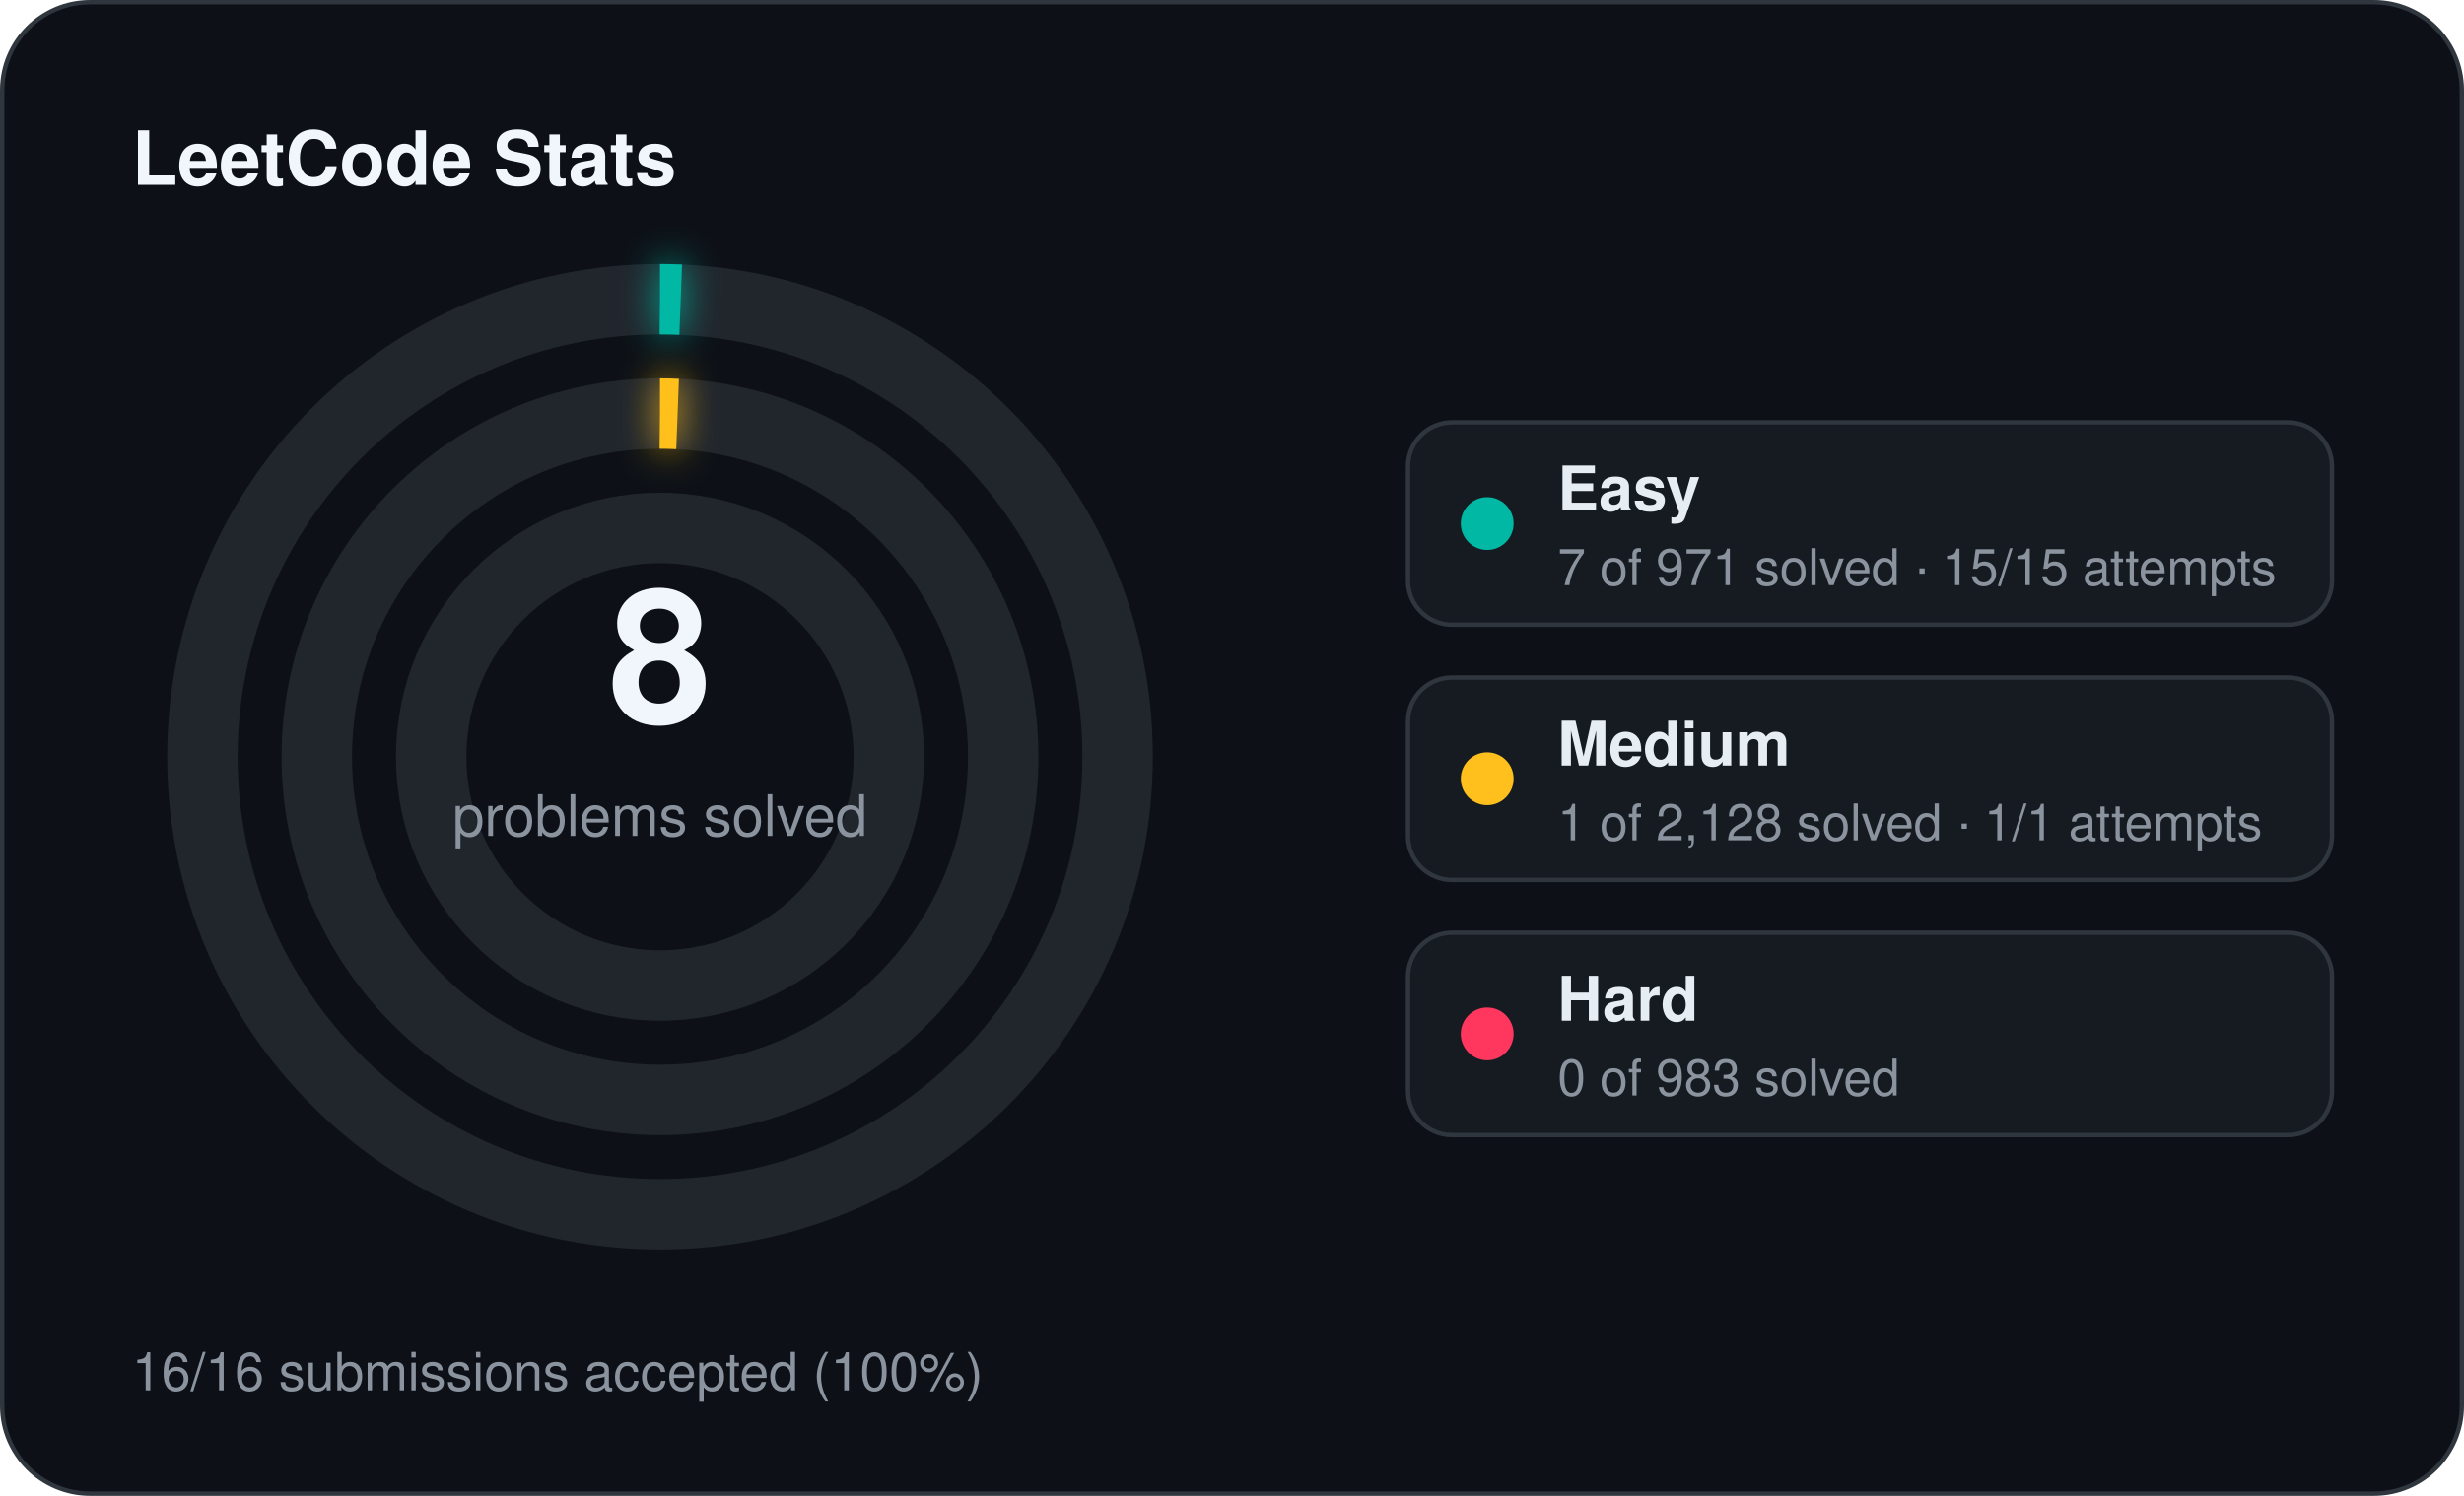
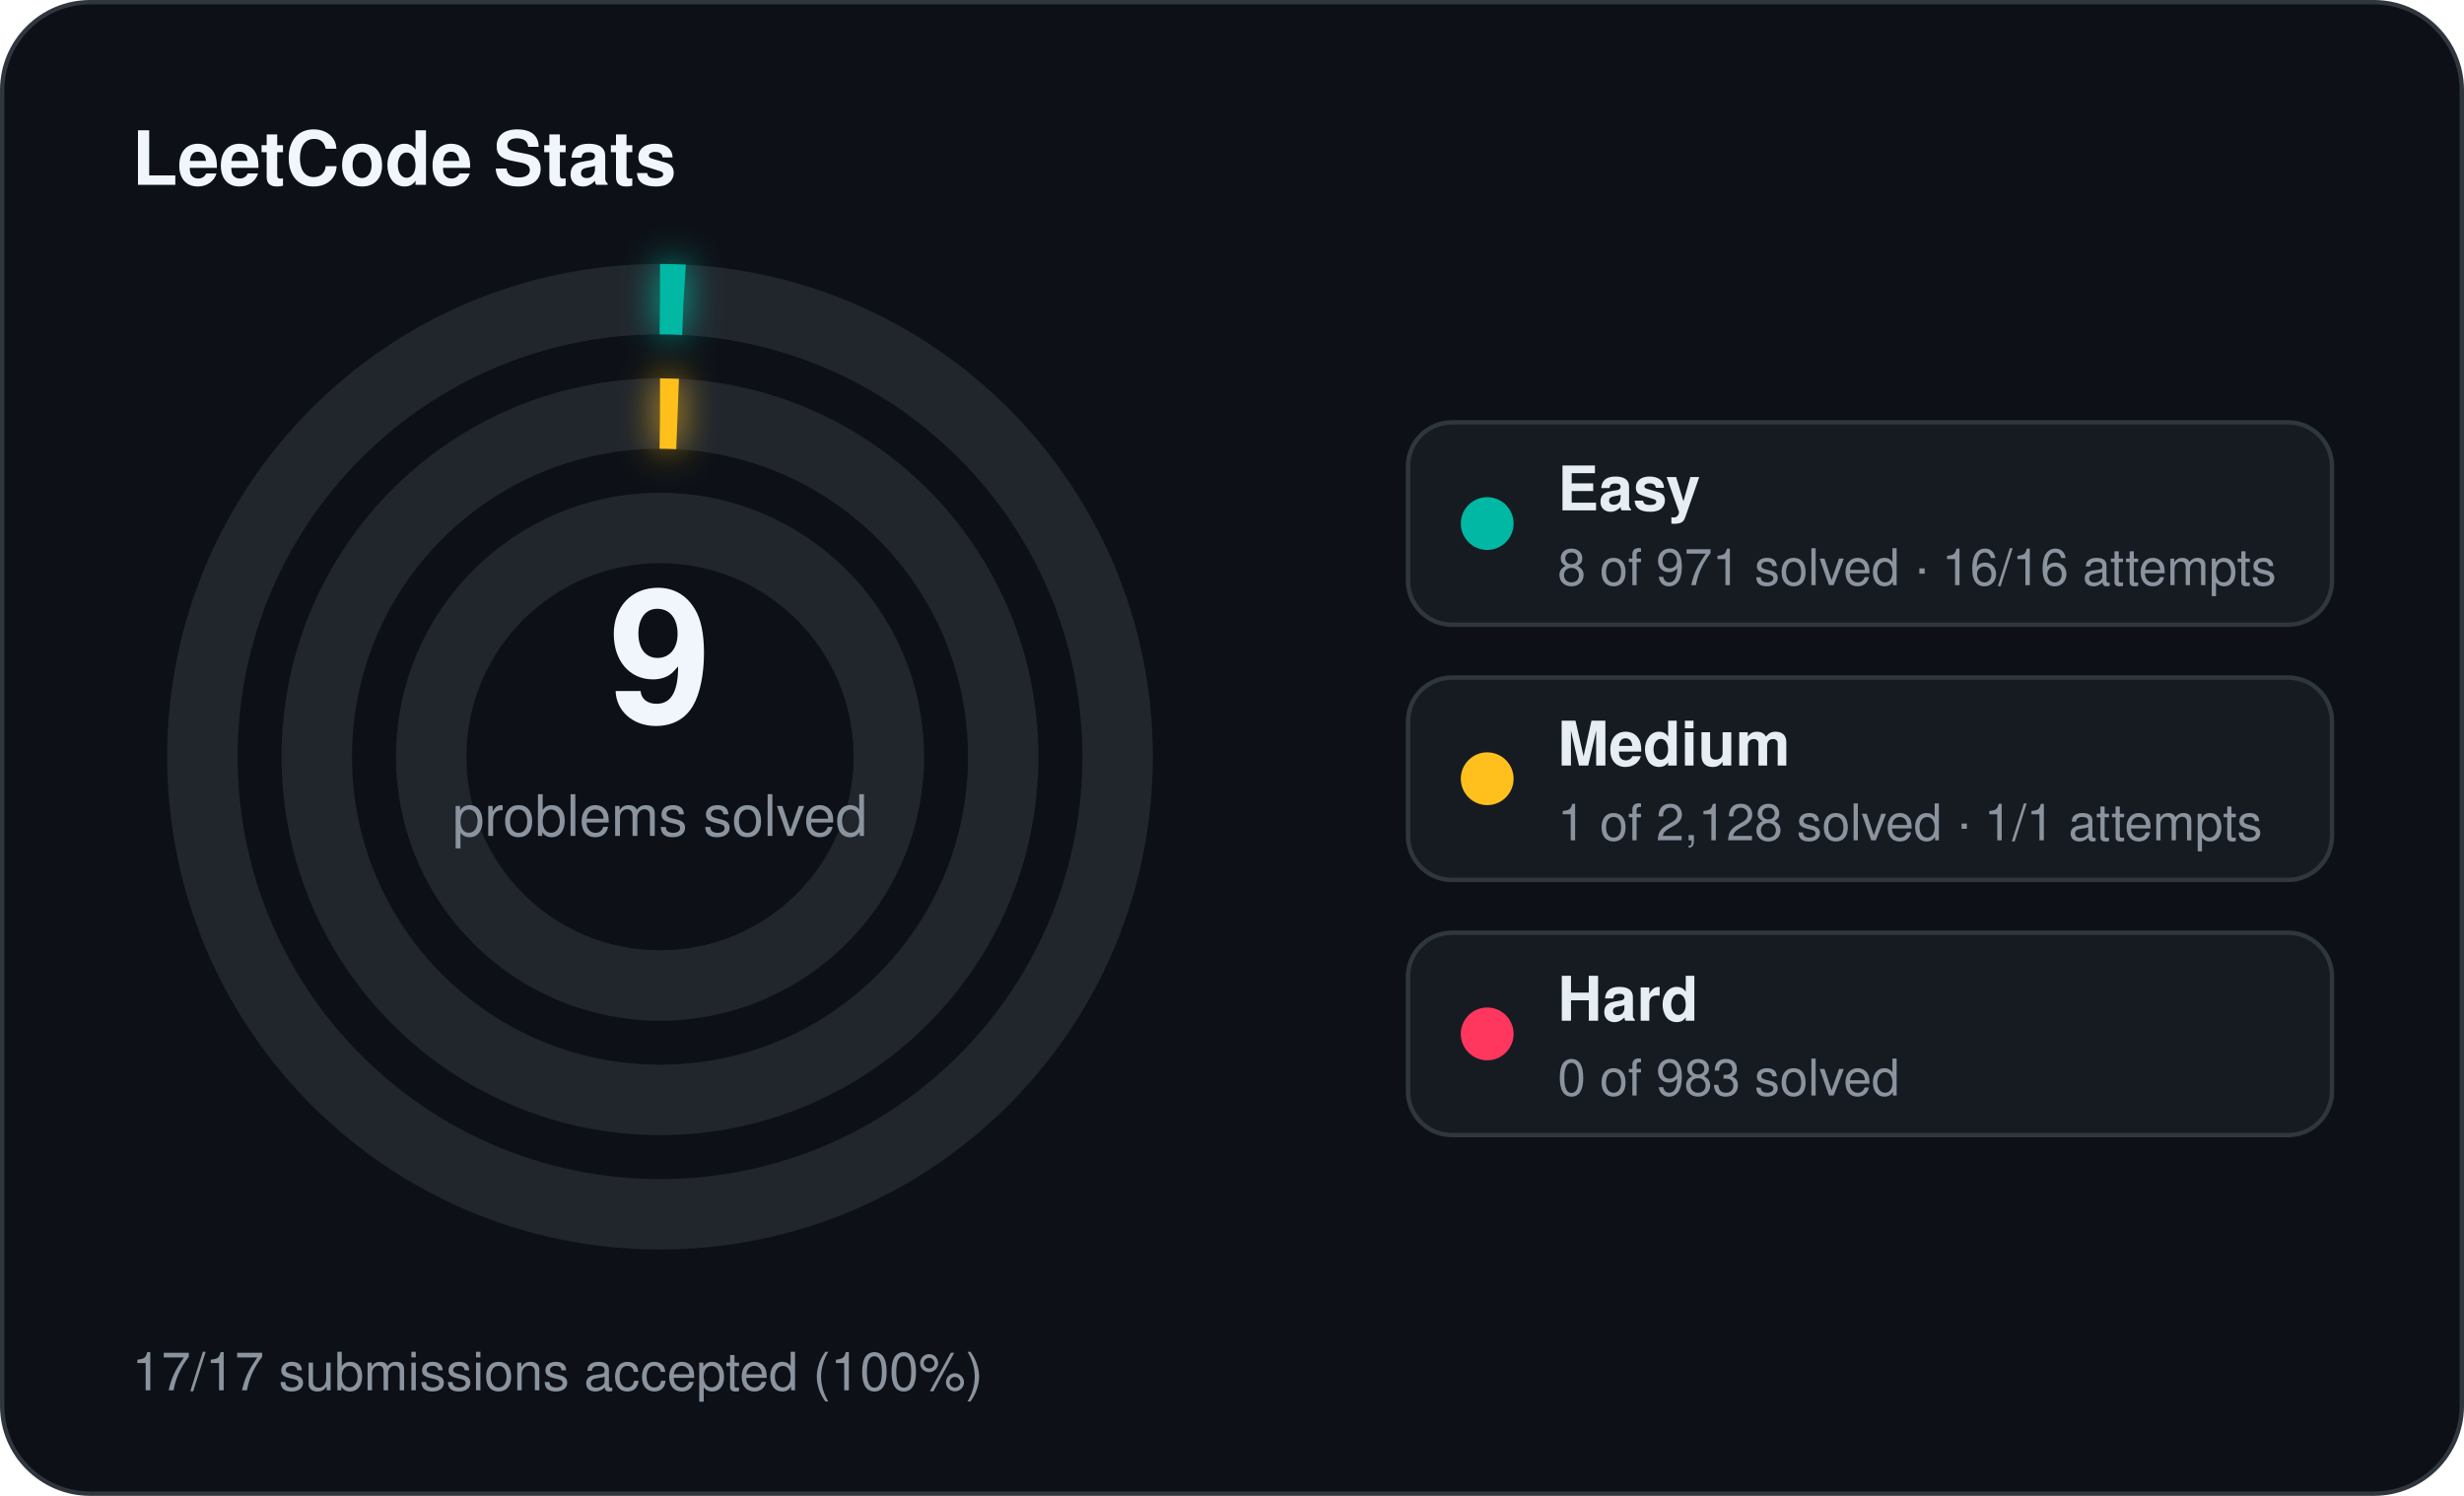
<svg xmlns="http://www.w3.org/2000/svg" width="560" height="340" viewBox="0 0 560 340">
  <defs>
    <filter id="stats-glow" x="-60%" y="-60%" width="220%" height="220%">
      <feGaussianBlur stdDeviation="4" result="blur" />
      <feMerge>
        <feMergeNode in="blur" />
        <feMergeNode in="SourceGraphic" />
      </feMerge>
    </filter>
  </defs>
  <rect x="0.5" y="0.5" width="559" height="339" rx="20" fill="#0d1117" stroke="#30363d" stroke-width="1" />
  <text x="30" y="42" fill="#f0f6fc" font-family="Segoe UI, Helvetica, Arial, sans-serif" font-size="17" font-weight="700">LeetCode Stats</text>
  <circle cx="150" cy="172" r="104" fill="none" stroke="#21262d" stroke-width="16" />
-   <circle cx="150" cy="172" r="104" fill="none" stroke="#00b8a3" stroke-width="16" stroke-linecap="butt" stroke-dasharray="4.71 653.45" transform="rotate(-90 150 172)" filter="url(#stats-glow)" />
+   <circle cx="150" cy="172" r="104" fill="none" stroke="#00b8a3" stroke-width="16" stroke-linecap="butt" stroke-dasharray="5.38 653.45" transform="rotate(-90 150 172)" filter="url(#stats-glow)" />
  <circle cx="150" cy="172" r="78" fill="none" stroke="#21262d" stroke-width="16" />
  <circle cx="150" cy="172" r="78" fill="none" stroke="#ffc01e" stroke-width="16" stroke-linecap="butt" stroke-dasharray="4.00 490.09" transform="rotate(-90 150 172)" filter="url(#stats-glow)" />
  <circle cx="150" cy="172" r="52" fill="none" stroke="#21262d" stroke-width="16" />
-   <text x="150" y="164" text-anchor="middle" fill="#f0f6fc" font-family="Segoe UI, Helvetica, Arial, sans-serif" font-size="42" font-weight="700">8</text>
+   <text x="150" y="164" text-anchor="middle" fill="#f0f6fc" font-family="Segoe UI, Helvetica, Arial, sans-serif" font-size="42" font-weight="700">9</text>
  <text x="150" y="190" text-anchor="middle" fill="#8b949e" font-family="Segoe UI, Helvetica, Arial, sans-serif" font-size="13">problems solved</text>
  <rect x="320" y="96" width="210" height="46" rx="10" fill="#161b22" stroke="#30363d" stroke-width="1" />
  <circle cx="338" cy="119" r="6" fill="#00b8a3" />
  <text x="354" y="116" fill="#e6edf3" font-family="Segoe UI, Helvetica, Arial, sans-serif" font-size="14" font-weight="600">Easy</text>
-   <text x="354" y="133" fill="#8b949e" font-family="Segoe UI, Helvetica, Arial, sans-serif" font-size="11.5">7 of 971 solved · 15/15 attempts</text>
+   <text x="354" y="133" fill="#8b949e" font-family="Segoe UI, Helvetica, Arial, sans-serif" font-size="11.5">8 of 971 solved · 16/16 attempts</text>
  <rect x="320" y="154" width="210" height="46" rx="10" fill="#161b22" stroke="#30363d" stroke-width="1" />
  <circle cx="338" cy="177" r="6" fill="#ffc01e" />
  <text x="354" y="174" fill="#e6edf3" font-family="Segoe UI, Helvetica, Arial, sans-serif" font-size="14" font-weight="600">Medium</text>
  <text x="354" y="191" fill="#8b949e" font-family="Segoe UI, Helvetica, Arial, sans-serif" font-size="11.5">1 of 2,128 solved · 1/1 attempts</text>
  <rect x="320" y="212" width="210" height="46" rx="10" fill="#161b22" stroke="#30363d" stroke-width="1" />
  <circle cx="338" cy="235" r="6" fill="#ff375f" />
  <text x="354" y="232" fill="#e6edf3" font-family="Segoe UI, Helvetica, Arial, sans-serif" font-size="14" font-weight="600">Hard</text>
  <text x="354" y="249" fill="#8b949e" font-family="Segoe UI, Helvetica, Arial, sans-serif" font-size="11.5">0 of 983 solved</text>
-   <text x="30" y="316" fill="#8b949e" font-family="Segoe UI, Helvetica, Arial, sans-serif" font-size="12">16/16 submissions accepted (100%)</text>
+   <text x="30" y="316" fill="#8b949e" font-family="Segoe UI, Helvetica, Arial, sans-serif" font-size="12">17/17 submissions accepted (100%)</text>
</svg>
